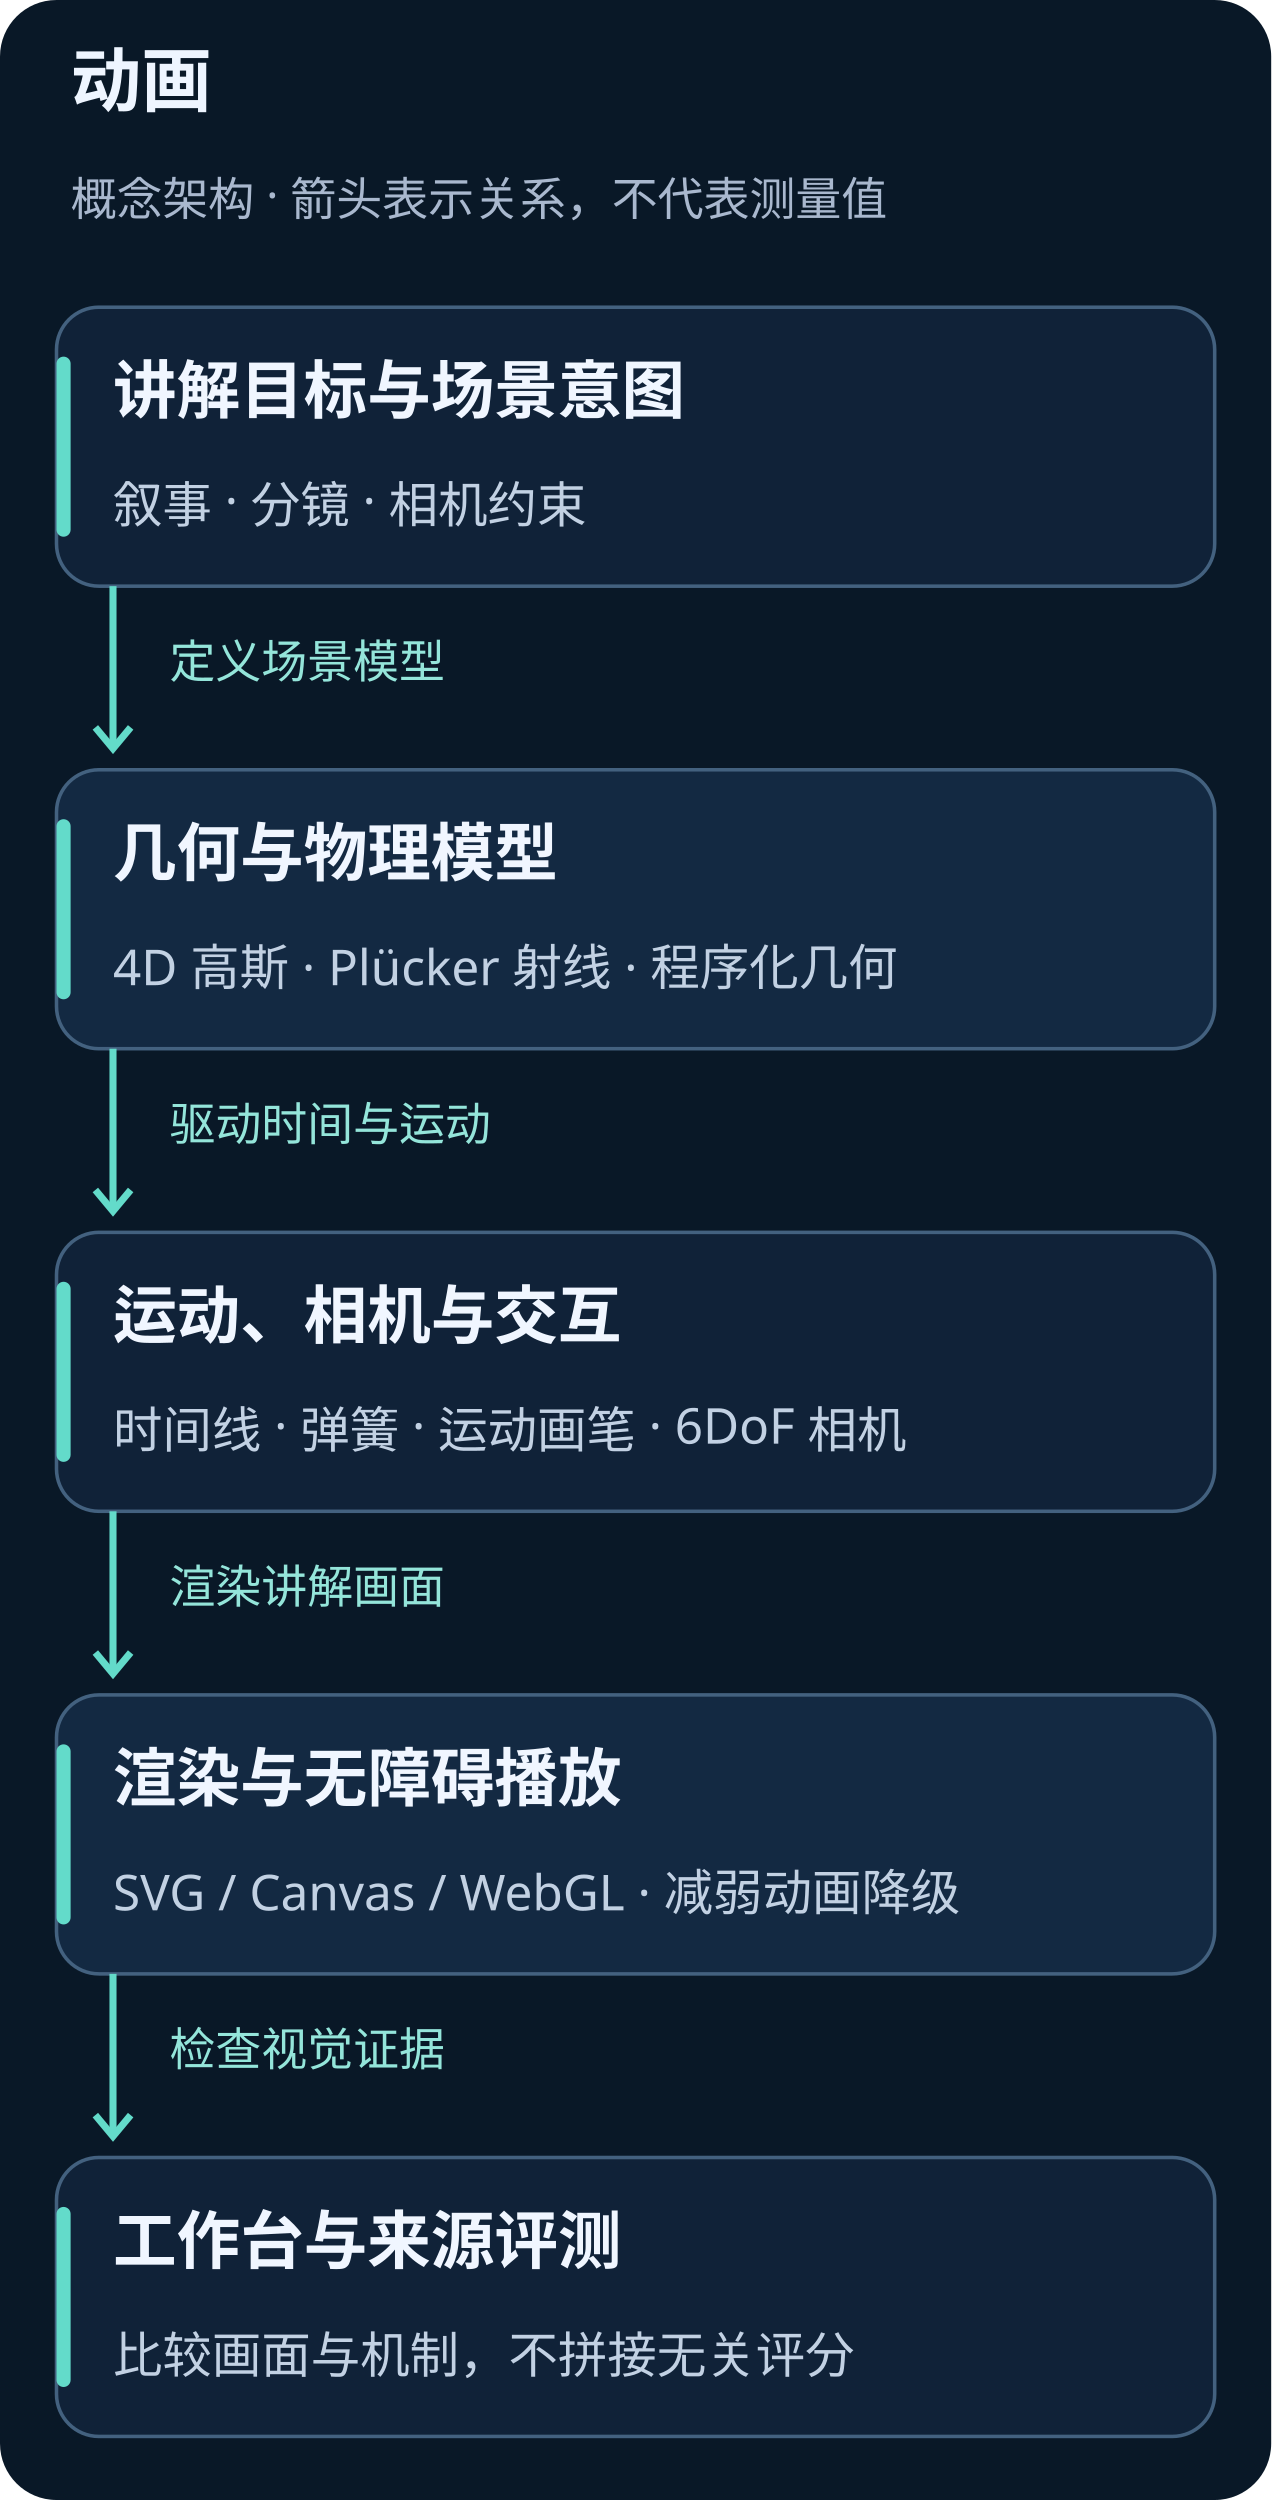
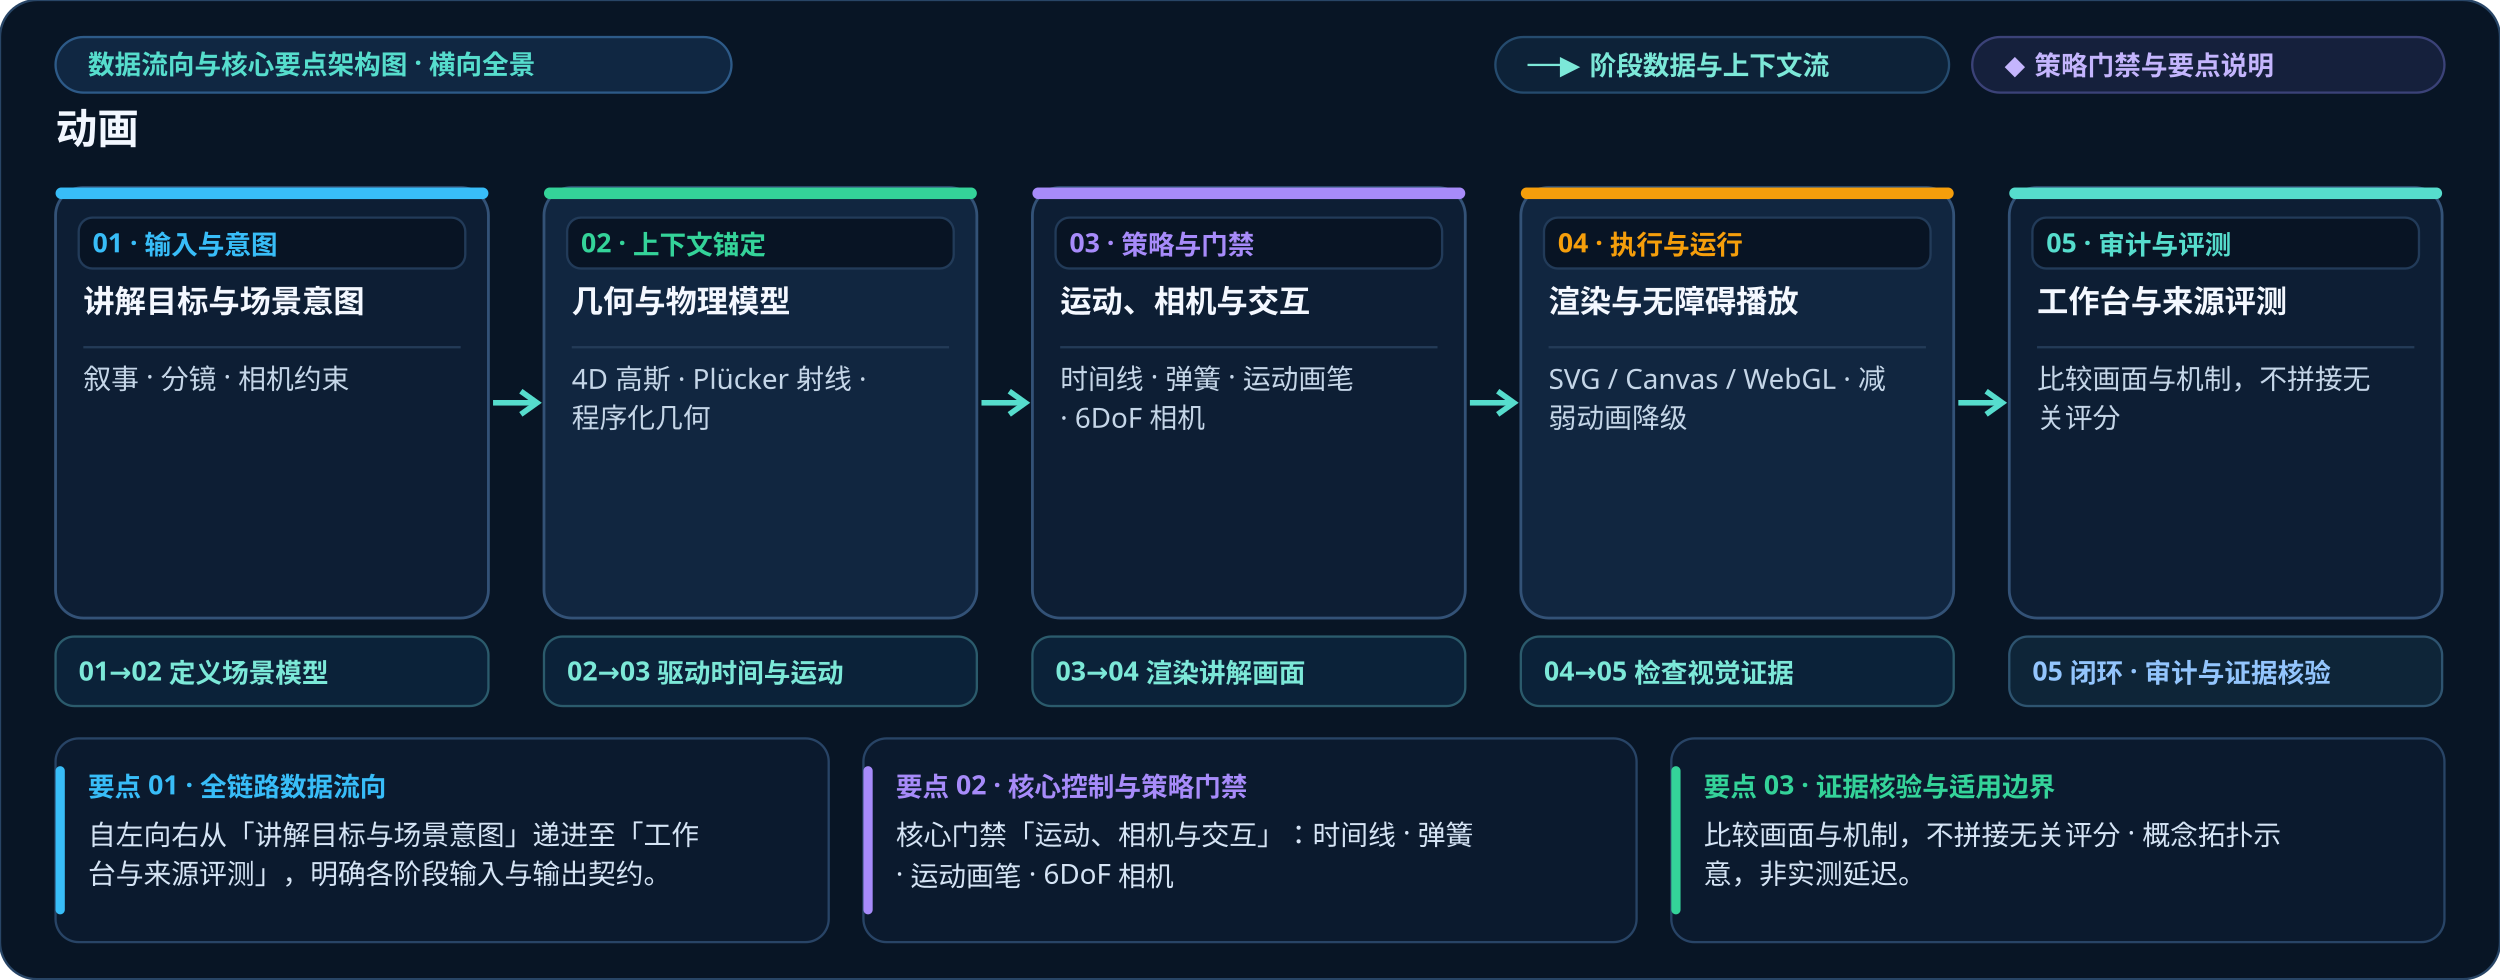
- <svg xmlns="http://www.w3.org/2000/svg" lang="zh-CN" role="img" aria-labelledby="knowledge-4ae429de4b97-title knowledge-4ae429de4b97-desc" viewBox="0 0 360 708" width="360" style="display:block;width:100%;height:auto;max-width:560px;margin:0 auto;font-family:system-ui,sans-serif">
-   <rect width="360" height="708" rx="16" fill="#091827" />
-   <text x="20" y="30" fill="#eef5ff" font-size="20" font-weight="700">
-     <tspan x="20" dy="0">动画</tspan>
+ <svg xmlns="http://www.w3.org/2000/svg" lang="zh-CN" class="knowledge-graph-wide" role="img" aria-labelledby="knowledge-4ae429de4b97-title knowledge-4ae429de4b97-desc" viewBox="0 0 1080 423" width="1080" style="width:100%;height:auto;max-width:1080px;margin:0 auto;font-family:system-ui,sans-serif">
+   <rect width="1080" height="423" rx="16" fill="#081525" stroke="#284566" />
+   <rect x="24" y="16" width="292" height="24" rx="12" fill="#102742" stroke="#2d5a88" />
+   <text x="38" y="32" fill="#56ddcd" font-size="11.5" font-weight="700">
+     <tspan x="38" dy="0">数据流向与核心要点架构图 · 横向全景</tspan>
  </text>
-   <text x="20" y="61" fill="#a9b8ce" font-size="13" font-weight="400">
-     <tspan x="20" dy="0">概念架构 · 箭头表示关系，不代表测量值</tspan>
+   <rect x="646" y="16" width="196" height="24" rx="12" fill="#0d2238" stroke="#254b6e" />
+   <text x="660" y="32" fill="#7ce8d8" font-size="11.5" font-weight="600">
+     <tspan x="660" dy="0">──▶ 阶段数据与上下文流</tspan>
+   </text>
+   <rect x="852" y="16" width="204" height="24" rx="12" fill="#15203c" stroke="#3b4278" />
+   <text x="866" y="32" fill="#c4b5fd" font-size="11.5" font-weight="600">
+     <tspan x="866" dy="0">◆ 策略门禁与要点说明</tspan>
+   </text>
+   <text x="24" y="62" fill="#f2f7ff" font-size="18" font-weight="700">
+     <tspan x="24" dy="0">动画</tspan>
  </text>
  <g data-concept="1">
-     <rect x="16" y="87" width="328" height="79" rx="12" fill="#102238" stroke="#43617f" />
-     <rect x="16" y="101" width="4" height="51" rx="2" fill="#63dbca" />
-     <text x="32" y="117" fill="#f0f6ff" font-size="18" font-weight="650">
-       <tspan x="32" dy="0">讲解目标与场景意图</tspan>
+     <rect x="24" y="81" width="187" height="186" rx="12" fill="#0d1e34" stroke="#335277" stroke-width="1.2" />
+     <rect x="24" y="81" width="187" height="5" rx="2.5" fill="#38bdf8" />
+     <rect x="34" y="94" width="167" height="22" rx="6" fill="#081424" stroke="#223b59" />
+     <text x="40" y="109" fill="#38bdf8" font-size="11.5" font-weight="700">
+       <tspan x="40" dy="0">01 · 输入与意图</tspan>
    </text>
-     <text x="32" y="148" fill="#c2d1e3" font-size="14" font-weight="400">
-       <tspan x="32" dy="0">叙事 · 分镜 · 相机约束</tspan>
+     <text x="36" y="135" fill="#f4f8ff" font-size="13.5" font-weight="700">
+       <tspan x="36" dy="0">讲解目标与场景意图</tspan>
+     </text>
+     <path d="M36 150 H199" stroke="#233b57" stroke-width="1" />
+     <text x="36" y="168" fill="#c5d6e8" font-size="12" font-weight="400">
+       <tspan x="36" dy="0">叙事 · 分镜 · 相机约束</tspan>
    </text>
  </g>
  <g data-relationship="定义场景模型">
-     <path d="M32 166 V211" fill="none" stroke="#63dbca" stroke-width="2" />
-     <path d="M27 206 L32 212 L37 206" fill="none" stroke="#63dbca" stroke-width="2" />
-     <text x="48" y="192" fill="#94e5da" font-size="13" font-weight="400">
-       <tspan x="48" dy="0">定义场景模型</tspan>
+     <path d="M213 174 H231" fill="none" stroke="#56ddcd" stroke-width="2.4" />
+     <path d="M225 169 L232 174 L225 179" fill="none" stroke="#56ddcd" stroke-width="2.4" />
+     <rect x="24" y="275" width="187" height="30" rx="8" fill="#0b2239" stroke="#2b5b6c" />
+     <text x="34" y="294" fill="#7ce8d8" font-size="11.5" font-weight="600">
+       <tspan x="34" dy="0">01→02 定义场景模型</tspan>
    </text>
  </g>
  <g data-concept="2">
-     <rect x="16" y="218" width="328" height="79" rx="12" fill="#132942" stroke="#43617f" />
-     <rect x="16" y="232" width="4" height="51" rx="2" fill="#63dbca" />
-     <text x="32" y="248" fill="#f0f6ff" font-size="18" font-weight="650">
-       <tspan x="32" dy="0">几何与物理模型</tspan>
+     <rect x="235" y="81" width="187" height="186" rx="12" fill="#112640" stroke="#335277" stroke-width="1.2" />
+     <rect x="235" y="81" width="187" height="5" rx="2.5" fill="#34d399" />
+     <rect x="245" y="94" width="167" height="22" rx="6" fill="#081424" stroke="#223b59" />
+     <text x="251" y="109" fill="#34d399" font-size="11.5" font-weight="700">
+       <tspan x="251" dy="0">02 · 上下文锚定</tspan>
    </text>
-     <text x="32" y="279" fill="#c2d1e3" font-size="14" font-weight="400">
-       <tspan x="32" dy="0">4D 高斯 · Plücker 射线 · 程序化几何</tspan>
+     <text x="247" y="135" fill="#f4f8ff" font-size="13.5" font-weight="700">
+       <tspan x="247" dy="0">几何与物理模型</tspan>
+     </text>
+     <path d="M247 150 H410" stroke="#233b57" stroke-width="1" />
+     <text x="247" y="168" fill="#c5d6e8" font-size="12" font-weight="400">
+       <tspan x="247" dy="0">4D 高斯 · Plücker 射线 ·</tspan>
+       <tspan x="247" dy="16.8">程序化几何</tspan>
    </text>
  </g>
  <g data-relationship="驱动时间与运动">
-     <path d="M32 297 V342" fill="none" stroke="#63dbca" stroke-width="2" />
-     <path d="M27 337 L32 343 L37 337" fill="none" stroke="#63dbca" stroke-width="2" />
-     <text x="48" y="323" fill="#94e5da" font-size="13" font-weight="400">
-       <tspan x="48" dy="0">驱动时间与运动</tspan>
+     <path d="M424 174 H442" fill="none" stroke="#56ddcd" stroke-width="2.4" />
+     <path d="M436 169 L443 174 L436 179" fill="none" stroke="#56ddcd" stroke-width="2.4" />
+     <rect x="235" y="275" width="187" height="30" rx="8" fill="#0b2239" stroke="#2b5b6c" />
+     <text x="245" y="294" fill="#7ce8d8" font-size="11.5" font-weight="600">
+       <tspan x="245" dy="0">02→03 驱动时间与运动</tspan>
    </text>
  </g>
  <g data-concept="3">
-     <rect x="16" y="349" width="328" height="79" rx="12" fill="#102238" stroke="#43617f" />
-     <rect x="16" y="363" width="4" height="51" rx="2" fill="#63dbca" />
-     <text x="32" y="379" fill="#f0f6ff" font-size="18" font-weight="650">
-       <tspan x="32" dy="0">运动、相机与交互</tspan>
+     <rect x="446" y="81" width="187" height="186" rx="12" fill="#0d1e34" stroke="#335277" stroke-width="1.2" />
+     <rect x="446" y="81" width="187" height="5" rx="2.5" fill="#a78bfa" />
+     <rect x="456" y="94" width="167" height="22" rx="6" fill="#081424" stroke="#223b59" />
+     <text x="462" y="109" fill="#a78bfa" font-size="11.5" font-weight="700">
+       <tspan x="462" dy="0">03 · 策略与门禁</tspan>
    </text>
-     <text x="32" y="410" fill="#c2d1e3" font-size="14" font-weight="400">
-       <tspan x="32" dy="0">时间线 · 弹簧 · 运动画笔 · 6DoF 相机</tspan>
+     <text x="458" y="135" fill="#f4f8ff" font-size="13.5" font-weight="700">
+       <tspan x="458" dy="0">运动、相机与交互</tspan>
+     </text>
+     <path d="M458 150 H621" stroke="#233b57" stroke-width="1" />
+     <text x="458" y="168" fill="#c5d6e8" font-size="12" font-weight="400">
+       <tspan x="458" dy="0">时间线 · 弹簧 · 运动画笔</tspan>
+       <tspan x="458" dy="16.8">· 6DoF 相机</tspan>
    </text>
  </g>
  <g data-relationship="渲染讲解画面">
-     <path d="M32 428 V473" fill="none" stroke="#63dbca" stroke-width="2" />
-     <path d="M27 468 L32 474 L37 468" fill="none" stroke="#63dbca" stroke-width="2" />
-     <text x="48" y="454" fill="#94e5da" font-size="13" font-weight="400">
-       <tspan x="48" dy="0">渲染讲解画面</tspan>
+     <path d="M635 174 H653" fill="none" stroke="#56ddcd" stroke-width="2.4" />
+     <path d="M647 169 L654 174 L647 179" fill="none" stroke="#56ddcd" stroke-width="2.4" />
+     <rect x="446" y="275" width="187" height="30" rx="8" fill="#0b2239" stroke="#2b5b6c" />
+     <text x="456" y="294" fill="#7ce8d8" font-size="11.5" font-weight="600">
+       <tspan x="456" dy="0">03→04 渲染讲解画面</tspan>
    </text>
  </g>
  <g data-concept="4">
-     <rect x="16" y="480" width="328" height="79" rx="12" fill="#132942" stroke="#43617f" />
-     <rect x="16" y="494" width="4" height="51" rx="2" fill="#63dbca" />
-     <text x="32" y="510" fill="#f0f6ff" font-size="18" font-weight="650">
-       <tspan x="32" dy="0">渲染与无障碍播放</tspan>
+     <rect x="657" y="81" width="187" height="186" rx="12" fill="#112640" stroke="#335277" stroke-width="1.2" />
+     <rect x="657" y="81" width="187" height="5" rx="2.5" fill="#f59e0b" />
+     <rect x="667" y="94" width="167" height="22" rx="6" fill="#081424" stroke="#223b59" />
+     <text x="673" y="109" fill="#f59e0b" font-size="11.5" font-weight="700">
+       <tspan x="673" dy="0">04 · 执行与运行</tspan>
    </text>
-     <text x="32" y="541" fill="#c2d1e3" font-size="14" font-weight="400">
-       <tspan x="32" dy="0">SVG / Canvas / WebGL · 减弱动画降级</tspan>
+     <text x="669" y="135" fill="#f4f8ff" font-size="13.5" font-weight="700">
+       <tspan x="669" dy="0">渲染与无障碍播放</tspan>
+     </text>
+     <path d="M669 150 H832" stroke="#233b57" stroke-width="1" />
+     <text x="669" y="168" fill="#c5d6e8" font-size="12" font-weight="400">
+       <tspan x="669" dy="0">SVG / Canvas / WebGL · 减</tspan>
+       <tspan x="669" dy="16.8">弱动画降级</tspan>
    </text>
  </g>
  <g data-relationship="检查视觉证据">
-     <path d="M32 559 V604" fill="none" stroke="#63dbca" stroke-width="2" />
-     <path d="M27 599 L32 605 L37 599" fill="none" stroke="#63dbca" stroke-width="2" />
-     <text x="48" y="585" fill="#94e5da" font-size="13" font-weight="400">
-       <tspan x="48" dy="0">检查视觉证据</tspan>
+     <path d="M846 174 H864" fill="none" stroke="#56ddcd" stroke-width="2.4" />
+     <path d="M858 169 L865 174 L858 179" fill="none" stroke="#56ddcd" stroke-width="2.4" />
+     <rect x="657" y="275" width="187" height="30" rx="8" fill="#0b2239" stroke="#2b5b6c" />
+     <text x="667" y="294" fill="#7ce8d8" font-size="11.5" font-weight="600">
+       <tspan x="667" dy="0">04→05 检查视觉证据</tspan>
    </text>
  </g>
  <g data-concept="5">
-     <rect x="16" y="611" width="328" height="79" rx="12" fill="#102238" stroke="#43617f" />
-     <rect x="16" y="625" width="4" height="51" rx="2" fill="#63dbca" />
-     <text x="32" y="641" fill="#f0f6ff" font-size="18" font-weight="650">
-       <tspan x="32" dy="0">工作台与来源评测</tspan>
+     <rect x="868" y="81" width="187" height="186" rx="12" fill="#0d1e34" stroke="#335277" stroke-width="1.2" />
+     <rect x="868" y="81" width="187" height="5" rx="2.5" fill="#56ddcd" />
+     <rect x="878" y="94" width="167" height="22" rx="6" fill="#081424" stroke="#223b59" />
+     <text x="884" y="109" fill="#56ddcd" font-size="11.5" font-weight="700">
+       <tspan x="884" dy="0">05 · 审计与评测</tspan>
    </text>
-     <text x="32" y="672" fill="#c2d1e3" font-size="14" font-weight="400">
-       <tspan x="32" dy="0">比较画面与机制，不拼接无关评分</tspan>
+     <text x="880" y="135" fill="#f4f8ff" font-size="13.5" font-weight="700">
+       <tspan x="880" dy="0">工作台与来源评测</tspan>
+     </text>
+     <path d="M880 150 H1043" stroke="#233b57" stroke-width="1" />
+     <text x="880" y="168" fill="#c5d6e8" font-size="12" font-weight="400">
+       <tspan x="880" dy="0">比较画面与机制，不拼接无</tspan>
+       <tspan x="880" dy="16.8">关评分</tspan>
+     </text>
+   </g>
+   <rect x="868" y="275" width="187" height="30" rx="8" fill="#0e2538" stroke="#2e5470" />
+   <text x="878" y="294" fill="#93c5fd" font-size="11.5" font-weight="600">
+     <tspan x="878" dy="0">05 闭环 · 审计与证据核验</tspan>
+   </text>
+   <g data-takeaway="1">
+     <rect x="24" y="319" width="334" height="88" rx="10" fill="#0b1a2e" stroke="#284466" />
+     <rect x="24" y="331" width="4" height="64" rx="2" fill="#38bdf8" />
+     <text x="38" y="344" fill="#38bdf8" font-size="11.5" font-weight="700">
+       <tspan x="38" dy="0">要点 01 · 全链路数据流向</tspan>
+     </text>
+     <text x="38" y="365" fill="#d5e4f5" font-size="12" font-weight="400">
+       <tspan x="38" dy="0">自左向右从「讲解目标与场景意图」递进至「工作</tspan>
+       <tspan x="38" dy="16.8">台与来源评测」，明确各阶段输入与输出契约。</tspan>
+     </text>
+   </g>
+   <g data-takeaway="2">
+     <rect x="373" y="319" width="334" height="88" rx="10" fill="#0b1a2e" stroke="#284466" />
+     <rect x="373" y="331" width="4" height="64" rx="2" fill="#a78bfa" />
+     <text x="387" y="344" fill="#a78bfa" font-size="11.5" font-weight="700">
+       <tspan x="387" dy="0">要点 02 · 核心控制与策略门禁</tspan>
+     </text>
+     <text x="387" y="365" fill="#d5e4f5" font-size="12" font-weight="400">
+       <tspan x="387" dy="0">核心门禁「运动、相机与交互」：时间线 · 弹簧</tspan>
+       <tspan x="387" dy="16.8">· 运动画笔 · 6DoF 相机</tspan>
+     </text>
+   </g>
+   <g data-takeaway="3">
+     <rect x="722" y="319" width="334" height="88" rx="10" fill="#0b1a2e" stroke="#284466" />
+     <rect x="722" y="331" width="4" height="64" rx="2" fill="#34d399" />
+     <text x="736" y="344" fill="#34d399" font-size="11.5" font-weight="700">
+       <tspan x="736" dy="0">要点 03 · 证据核验与适用边界</tspan>
+     </text>
+     <text x="736" y="365" fill="#d5e4f5" font-size="12" font-weight="400">
+       <tspan x="736" dy="0">比较画面与机制，不拼接无关评分 · 概念拓扑示</tspan>
+       <tspan x="736" dy="16.8">意，非实测延迟。</tspan>
    </text>
  </g>
</svg>
